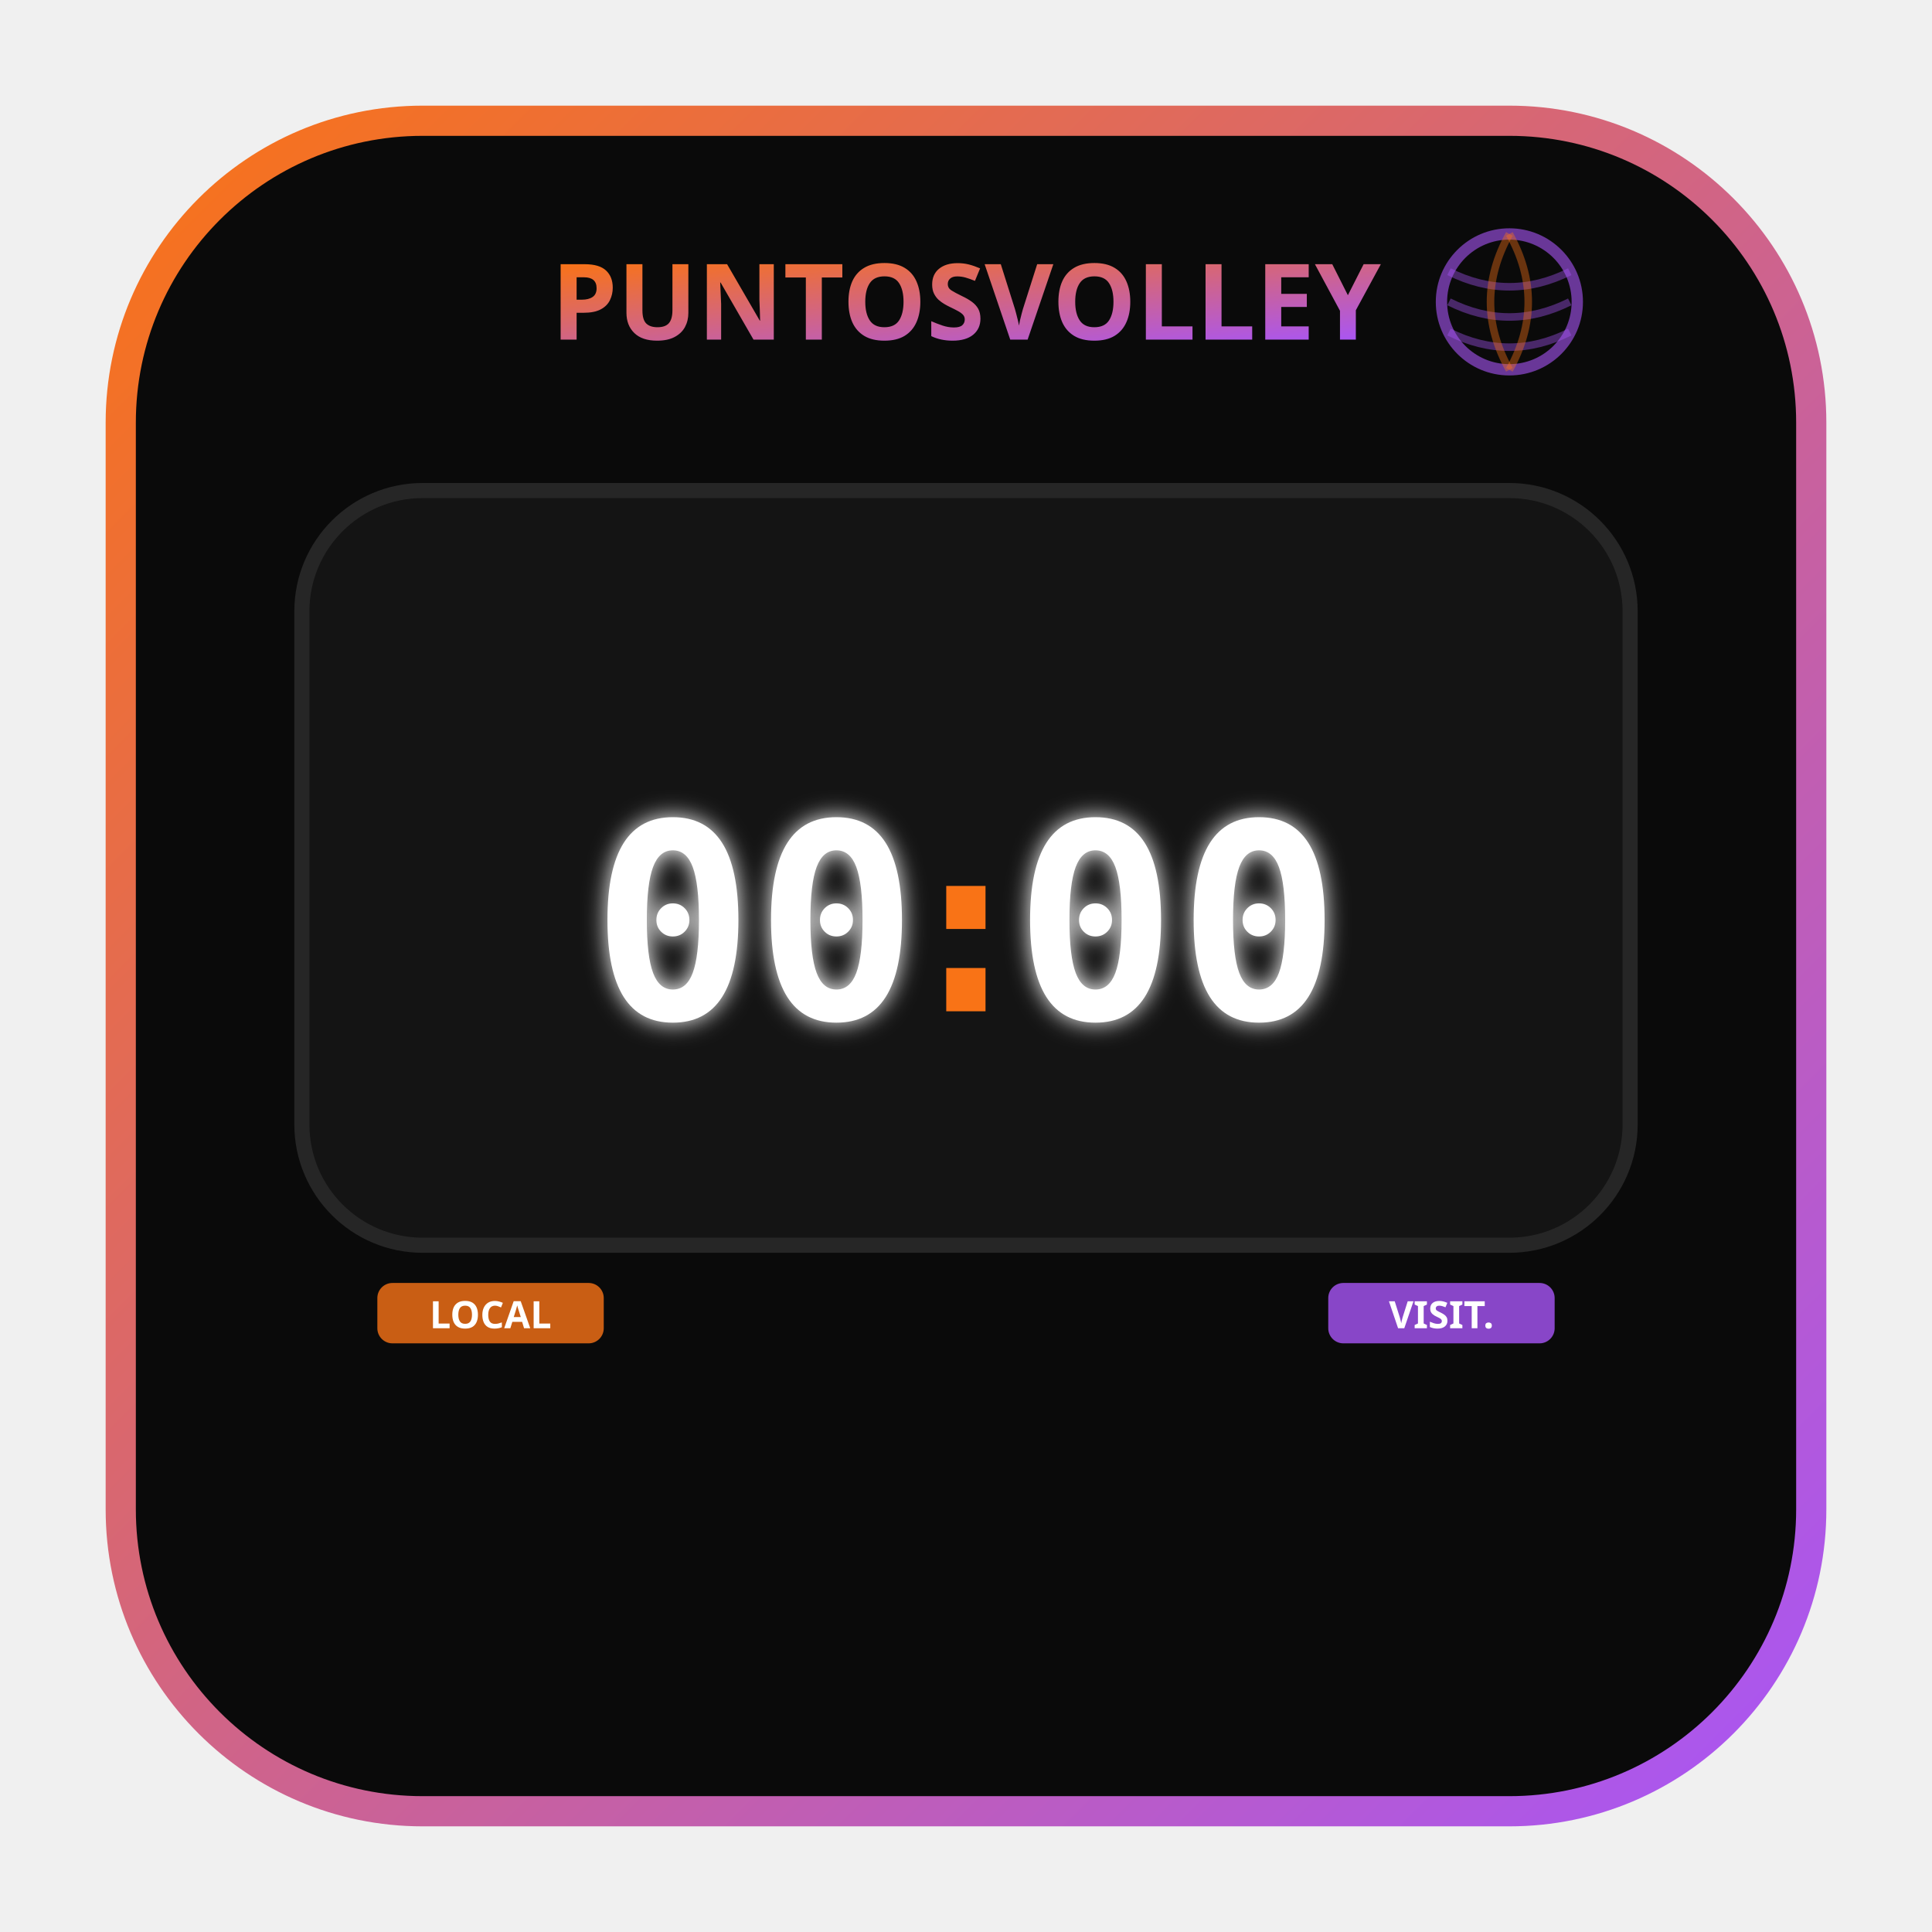
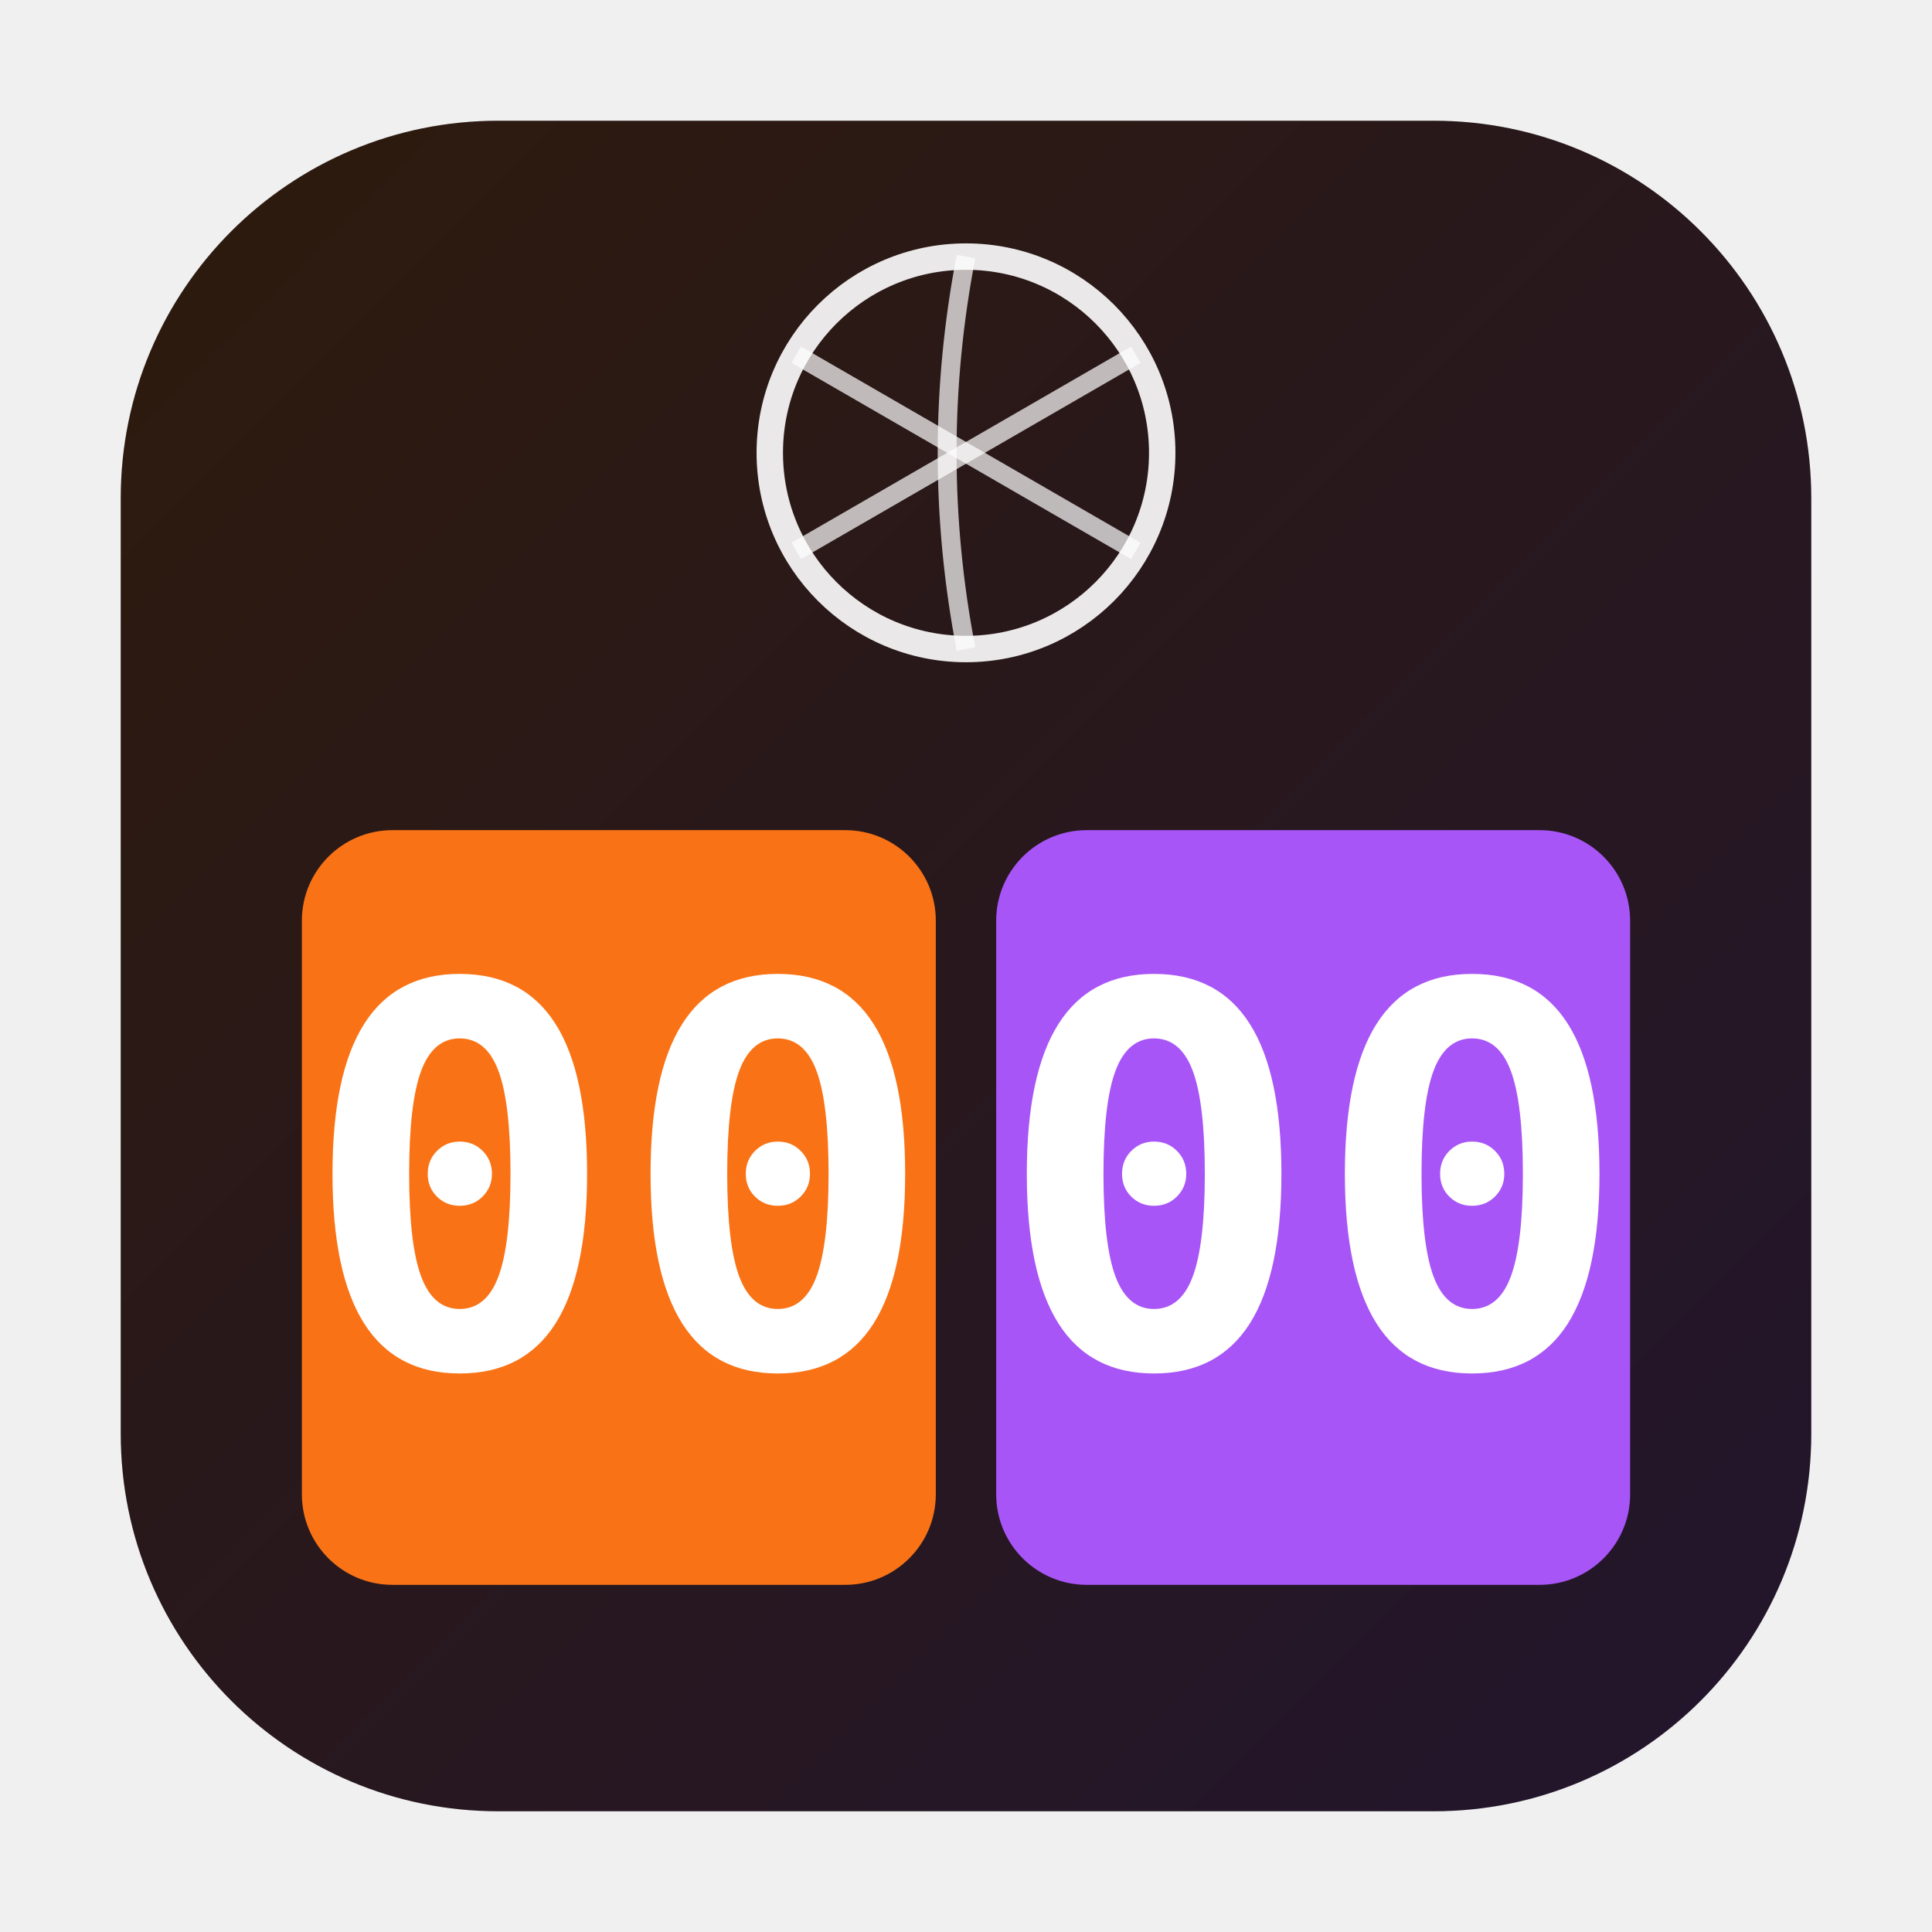
<svg xmlns="http://www.w3.org/2000/svg" width="512" height="512" viewBox="0 0 512 512">
  <defs>
-     <linearGradient id="brandGrad" x1="0" y1="0" x2="1" y2="1">
+     <linearGradient id="bgGlow" x1="0" y1="0" x2="1" y2="1">
      <stop offset="0%" stop-color="#F97316" />
      <stop offset="100%" stop-color="#A855F7" />
    </linearGradient>
-     <filter id="glow" x="-20%" y="-20%" width="140%" height="140%">
-       <feGaussianBlur stdDeviation="3" result="blur" />
-       <feMerge>
-         <feMergeNode in="blur" />
-         <feMergeNode in="SourceGraphic" />
-       </feMerge>
-     </filter>
+     <clipPath id="roundedBg">
+       <rect x="32" y="32" width="448" height="448" rx="100" />
+     </clipPath>
  </defs>
-   <rect x="32" y="32" width="448" height="448" rx="80" fill="#0A0A0A" />
-   <rect x="32" y="32" width="448" height="448" rx="80" fill="none" stroke="url(#brandGrad)" stroke-width="8" />
-   <rect x="80" y="130" width="352" height="200" rx="32" fill="#141414" stroke="#262626" stroke-width="4" />
-   <g filter="url(#glow)">
-     <text x="200" y="270" font-family="monospace" font-size="72" font-weight="bold" fill="#FFFFFF" text-anchor="middle">00</text>
-     <text x="312" y="270" font-family="monospace" font-size="72" font-weight="bold" fill="#FFFFFF" text-anchor="middle">00</text>
+   <rect x="32" y="32" width="448" height="448" rx="100" fill="#0A0A0A" />
+   <g clip-path="url(#roundedBg)">
+     <rect x="32" y="32" width="448" height="448" fill="url(#bgGlow)" opacity="0.15" />
+     <g transform="translate(256, 120)">
+       <circle cx="0" cy="0" r="52" fill="none" stroke="#FFFFFF" stroke-width="7" opacity="0.9" />
+       <path d="M -45 -26 Q 0 0 45 26" fill="none" stroke="#FFFFFF" stroke-width="5" opacity="0.7" />
+       <path d="M 45 -26 Q 0 0 -45 26" fill="none" stroke="#FFFFFF" stroke-width="5" opacity="0.7" />
+       <path d="M 0 -52 Q -10 0 0 52" fill="none" stroke="#FFFFFF" stroke-width="5" opacity="0.7" />
+     </g>
+     <g transform="translate(0, 0)">
+       <rect x="80" y="220" width="168" height="200" rx="24" fill="#F97316" />
+       <text x="164" y="362" font-family="monospace" font-size="140" font-weight="bold" fill="#FFFFFF" text-anchor="middle">00</text>
+     </g>
+     <g transform="translate(0, 0)">
+       <rect x="264" y="220" width="168" height="200" rx="24" fill="#A855F7" />
+       <text x="348" y="362" font-family="monospace" font-size="140" font-weight="bold" fill="#FFFFFF" text-anchor="middle">00</text>
+     </g>
  </g>
-   <text x="256" y="268" font-family="monospace" font-size="64" font-weight="bold" fill="#F97316" text-anchor="middle">:</text>
-   <rect x="100" y="340" width="60" height="16" rx="4" fill="#F97316" opacity="0.8" />
-   <text x="130" y="352" font-family="sans-serif" font-size="10" font-weight="bold" fill="#FFFFFF" text-anchor="middle">LOCAL</text>
-   <rect x="352" y="340" width="60" height="16" rx="4" fill="#A855F7" opacity="0.8" />
-   <text x="382" y="352" font-family="sans-serif" font-size="10" font-weight="bold" fill="#FFFFFF" text-anchor="middle">VISIT.</text>
-   <g transform="translate(380, 60)">
-     <circle cx="20" cy="20" r="18" fill="none" stroke="#A855F7" stroke-width="3" opacity="0.6" />
-     <path d="M4,12 Q20,20 36,12" fill="none" stroke="#A855F7" stroke-width="2" opacity="0.4" />
-     <path d="M4,20 Q20,28 36,20" fill="none" stroke="#A855F7" stroke-width="2" opacity="0.4" />
-     <path d="M4,28 Q20,36 36,28" fill="none" stroke="#A855F7" stroke-width="2" opacity="0.4" />
-     <path d="M20,2 Q10,20 20,38" fill="none" stroke="#F97316" stroke-width="2" opacity="0.4" />
-     <path d="M20,2 Q30,20 20,38" fill="none" stroke="#F97316" stroke-width="2" opacity="0.4" />
-   </g>
-   <text x="256" y="90" font-family="sans-serif" font-size="28" font-weight="900" fill="url(#brandGrad)" text-anchor="middle">PUNTOSVOLLEY</text>
</svg>
